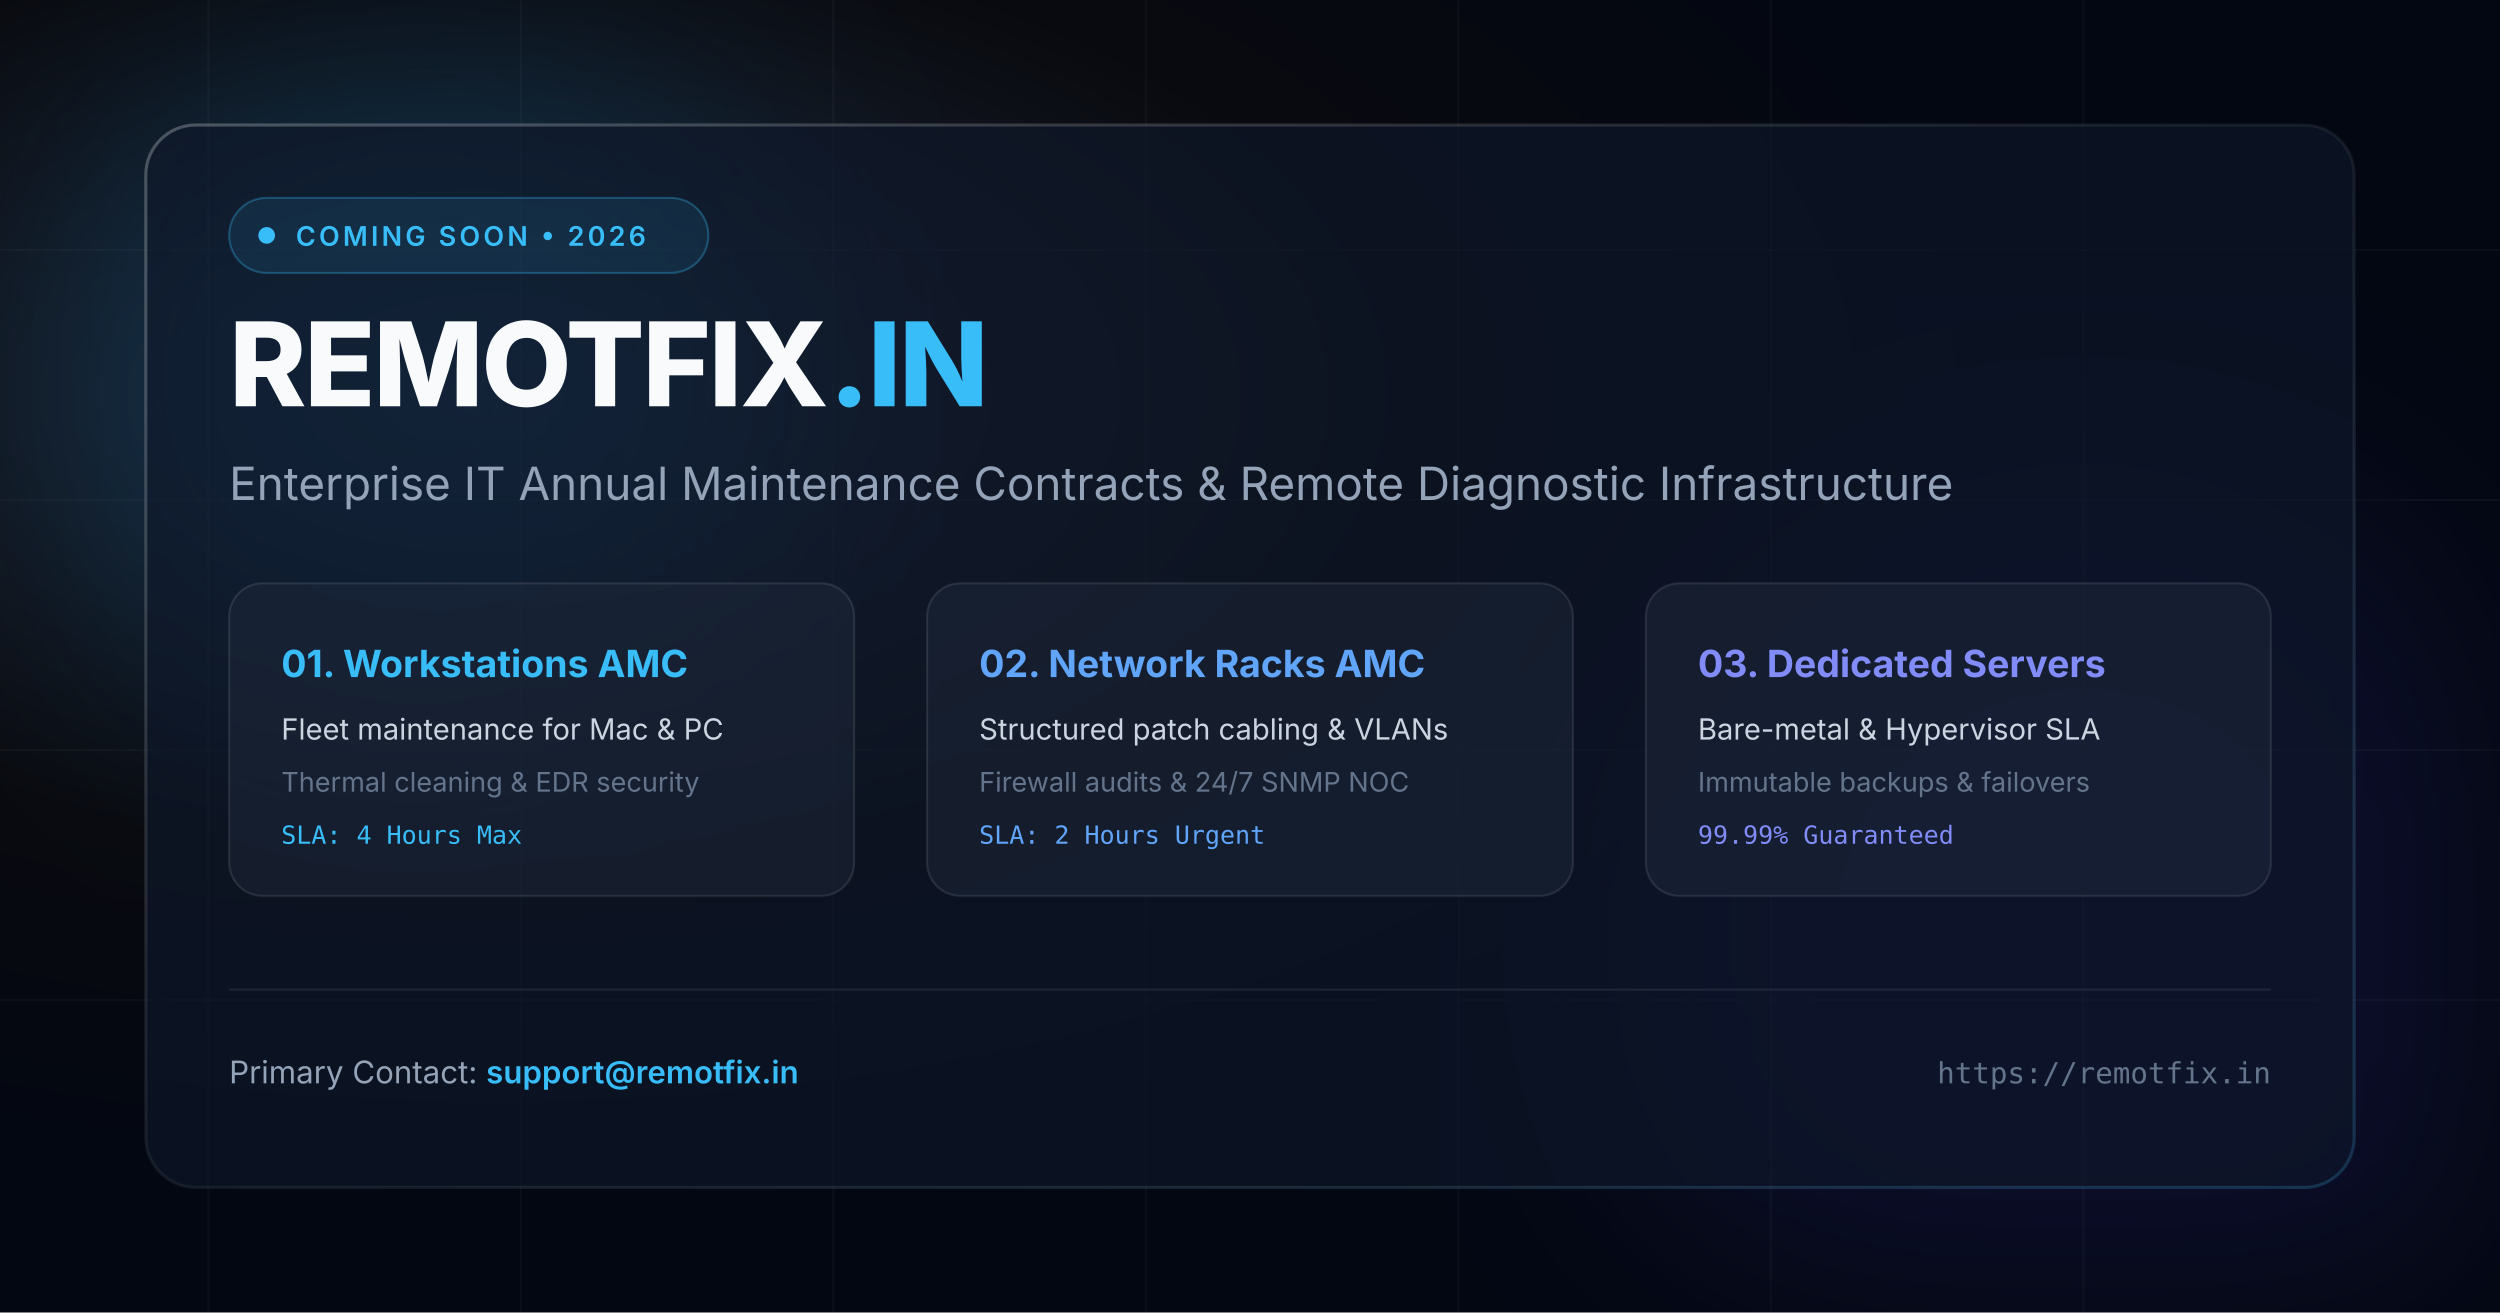
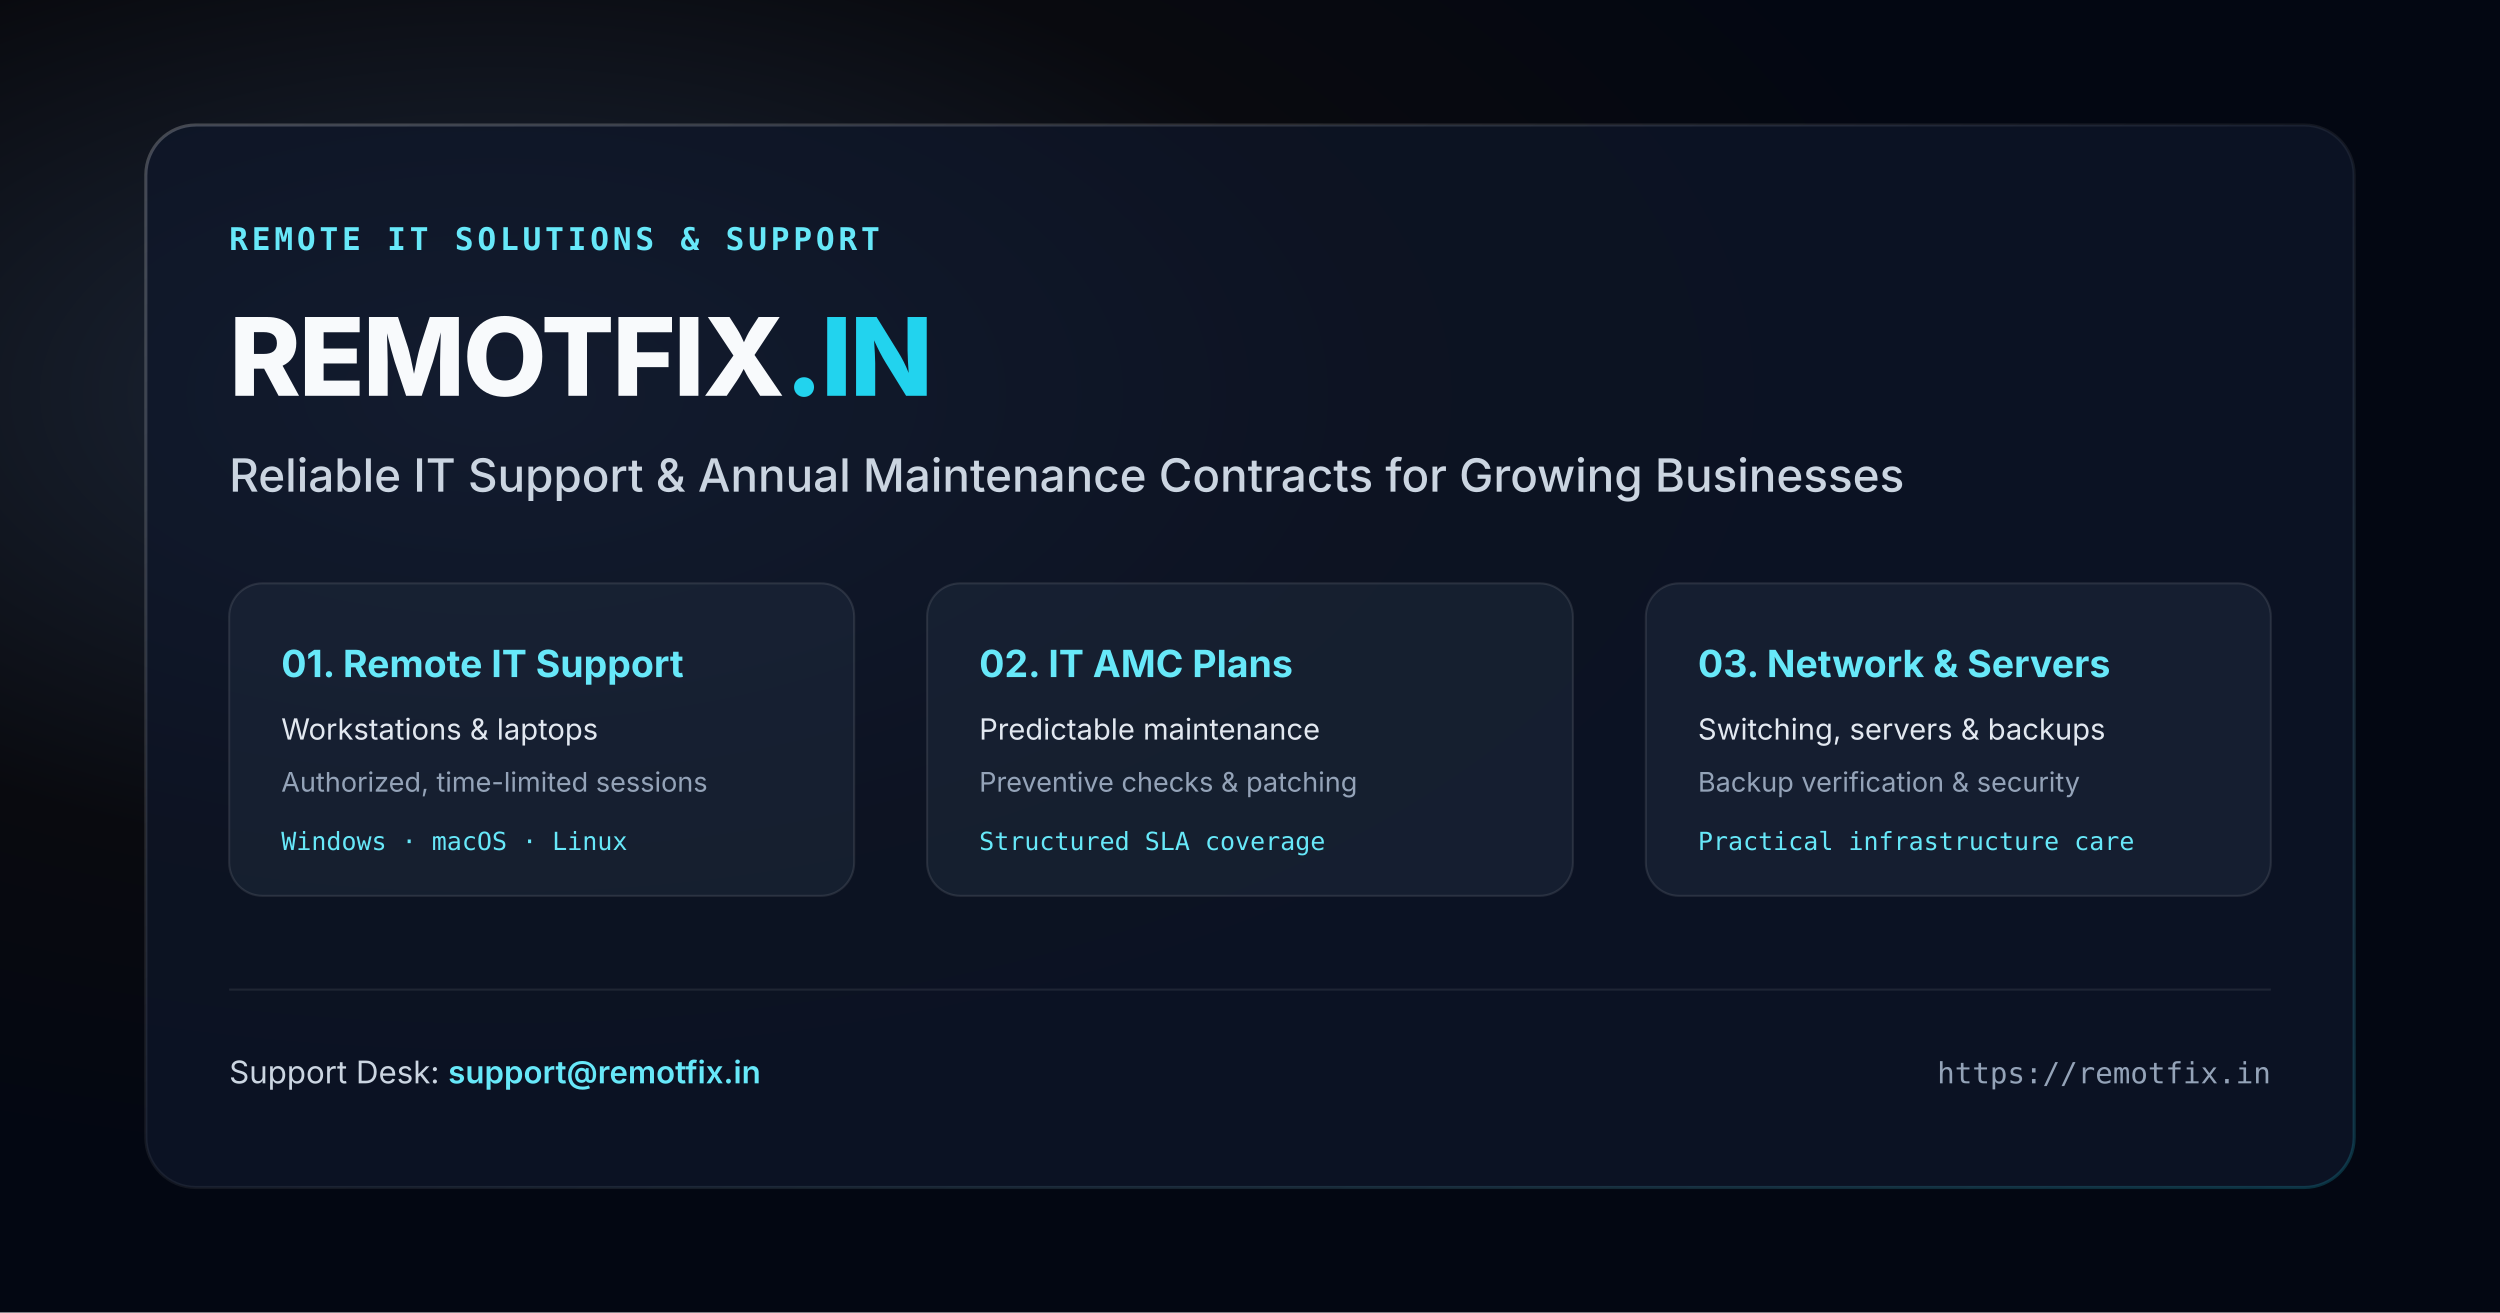
<svg xmlns="http://www.w3.org/2000/svg" viewBox="0 0 1200 630" width="1200" height="630">
  <defs>
    <radialGradient id="bgGlow" cx="20%" cy="30%" r="60%">
      <stop offset="0%" stop-color="#1e293b" />
      <stop offset="60%" stop-color="#090a0f" />
      <stop offset="100%" stop-color="#030712" />
    </radialGradient>
-     <linearGradient id="neonCyan" x1="0%" y1="0%" x2="100%" y2="100%">
-       <stop offset="0%" stop-color="#38bdf8" />
-       <stop offset="50%" stop-color="#3b82f6" />
-       <stop offset="100%" stop-color="#818cf8" />
+     <linearGradient id="borderGrad" x1="0%" y1="0%" x2="100%" y2="100%">
+       <stop offset="0%" stop-color="rgba(255,255,255,0.22)" />
+       <stop offset="50%" stop-color="rgba(255,255,255,0.06)" />
+       <stop offset="100%" stop-color="rgba(34,211,238,0.2)" />
    </linearGradient>
-     <linearGradient id="borderGrad" x1="0%" y1="0%" x2="100%" y2="100%">
-       <stop offset="0%" stop-color="rgba(255,255,255,0.25)" />
-       <stop offset="50%" stop-color="rgba(255,255,255,0.06)" />
-       <stop offset="100%" stop-color="rgba(56,189,248,0.2)" />
-     </linearGradient>
-     <filter id="blurFilter" x="-20%" y="-20%" width="140%" height="140%">
-       <feGaussianBlur stdDeviation="60" />
-     </filter>
  </defs>
  <rect width="1200" height="630" fill="url(#bgGlow)" />
-   <circle cx="200" cy="180" r="180" fill="#0284c7" opacity="0.15" filter="url(#blurFilter)" />
-   <circle cx="1000" cy="450" r="220" fill="#4f46e5" opacity="0.12" filter="url(#blurFilter)" />
-   <g stroke="rgba(255,255,255,0.03)" stroke-width="1">
-     <line x1="100" y1="0" x2="100" y2="630" />
-     <line x1="250" y1="0" x2="250" y2="630" />
-     <line x1="400" y1="0" x2="400" y2="630" />
-     <line x1="550" y1="0" x2="550" y2="630" />
-     <line x1="700" y1="0" x2="700" y2="630" />
-     <line x1="850" y1="0" x2="850" y2="630" />
-     <line x1="1000" y1="0" x2="1000" y2="630" />
-     <line x1="0" y1="120" x2="1200" y2="120" />
-     <line x1="0" y1="240" x2="1200" y2="240" />
-     <line x1="0" y1="360" x2="1200" y2="360" />
-     <line x1="0" y1="480" x2="1200" y2="480" />
-   </g>
-   <rect x="70" y="60" width="1060" height="510" rx="24" fill="rgba(15, 23, 42, 0.65)" stroke="url(#borderGrad)" stroke-width="1.5" />
-   <rect x="110" y="95" width="230" height="36" rx="18" fill="rgba(56, 189, 248, 0.1)" stroke="rgba(56, 189, 248, 0.3)" stroke-width="1" />
-   <circle cx="128" cy="113" r="4" fill="#38bdf8" />
-   <text x="142" y="118" fill="#38bdf8" font-family="system-ui, -apple-system, sans-serif" font-size="13" font-weight="600" letter-spacing="1.5">COMING SOON • 2026</text>
-   <text x="110" y="195" fill="#f8fafc" font-family="system-ui, -apple-system, sans-serif" font-size="56" font-weight="800" letter-spacing="-1">
-     REMOTFIX<tspan fill="#38bdf8">.IN</tspan>
+   <rect x="70" y="60" width="1060" height="510" rx="24" fill="rgba(15, 23, 42, 0.72)" stroke="url(#borderGrad)" stroke-width="1.5" />
+   <text x="110" y="120" fill="#67e8f9" font-family="monospace" font-size="15" font-weight="600" letter-spacing="1.8">REMOTE IT SOLUTIONS &amp; SUPPORT</text>
+   <text x="110" y="190" fill="#f8fafc" font-family="system-ui, -apple-system, sans-serif" font-size="52" font-weight="800" letter-spacing="-1">
+     REMOTFIX<tspan fill="#22d3ee">.IN</tspan>
  </text>
-   <text x="110" y="240" fill="#94a3b8" font-family="system-ui, -apple-system, sans-serif" font-size="22" font-weight="400">
-     Enterprise IT Annual Maintenance Contracts &amp; Remote Diagnostic Infrastructure
+   <text x="110" y="236" fill="#cbd5e1" font-family="system-ui, -apple-system, sans-serif" font-size="22" font-weight="500">
+     Reliable IT Support &amp; Annual Maintenance Contracts for Growing Businesses
  </text>
-   <rect x="110" y="280" width="300" height="150" rx="16" fill="rgba(30, 41, 59, 0.5)" stroke="rgba(255, 255, 255, 0.1)" stroke-width="1" />
-   <text x="135" y="325" fill="#38bdf8" font-family="system-ui, -apple-system, sans-serif" font-size="18" font-weight="700">01. Workstations AMC</text>
-   <text x="135" y="355" fill="#cbd5e1" font-family="system-ui, -apple-system, sans-serif" font-size="14" font-weight="400">Fleet maintenance for Mac &amp; PC</text>
-   <text x="135" y="380" fill="#64748b" font-family="system-ui, -apple-system, sans-serif" font-size="13">Thermal cleaning &amp; EDR security</text>
-   <text x="135" y="405" fill="#38bdf8" font-family="monospace" font-size="12">SLA: 4 Hours Max</text>
-   <rect x="445" y="280" width="310" height="150" rx="16" fill="rgba(30, 41, 59, 0.5)" stroke="rgba(255, 255, 255, 0.1)" stroke-width="1" />
-   <text x="470" y="325" fill="#60a5fa" font-family="system-ui, -apple-system, sans-serif" font-size="18" font-weight="700">02. Network Racks AMC</text>
-   <text x="470" y="355" fill="#cbd5e1" font-family="system-ui, -apple-system, sans-serif" font-size="14" font-weight="400">Structured patch cabling &amp; VLANs</text>
-   <text x="470" y="380" fill="#64748b" font-family="system-ui, -apple-system, sans-serif" font-size="13">Firewall audits &amp; 24/7 SNMP NOC</text>
-   <text x="470" y="405" fill="#60a5fa" font-family="monospace" font-size="12">SLA: 2 Hours Urgent</text>
-   <rect x="790" y="280" width="300" height="150" rx="16" fill="rgba(30, 41, 59, 0.5)" stroke="rgba(255, 255, 255, 0.1)" stroke-width="1" />
-   <text x="815" y="325" fill="#818cf8" font-family="system-ui, -apple-system, sans-serif" font-size="18" font-weight="700">03. Dedicated Servers</text>
-   <text x="815" y="355" fill="#cbd5e1" font-family="system-ui, -apple-system, sans-serif" font-size="14" font-weight="400">Bare-metal &amp; Hypervisor SLA</text>
-   <text x="815" y="380" fill="#64748b" font-family="system-ui, -apple-system, sans-serif" font-size="13">Immutable backups &amp; failovers</text>
-   <text x="815" y="405" fill="#818cf8" font-family="monospace" font-size="12">99.99% Guaranteed</text>
+   <rect x="110" y="280" width="300" height="150" rx="16" fill="rgba(30, 41, 59, 0.55)" stroke="rgba(255, 255, 255, 0.1)" stroke-width="1" />
+   <text x="135" y="325" fill="#67e8f9" font-family="system-ui, -apple-system, sans-serif" font-size="18" font-weight="700">01. Remote IT Support</text>
+   <text x="135" y="355" fill="#e2e8f0" font-family="system-ui, -apple-system, sans-serif" font-size="14">Workstations &amp; laptops</text>
+   <text x="135" y="380" fill="#94a3b8" font-family="system-ui, -apple-system, sans-serif" font-size="13">Authorized, time-limited sessions</text>
+   <text x="135" y="408" fill="#67e8f9" font-family="monospace" font-size="12">Windows · macOS · Linux</text>
+   <rect x="445" y="280" width="310" height="150" rx="16" fill="rgba(30, 41, 59, 0.55)" stroke="rgba(255, 255, 255, 0.1)" stroke-width="1" />
+   <text x="470" y="325" fill="#67e8f9" font-family="system-ui, -apple-system, sans-serif" font-size="18" font-weight="700">02. IT AMC Plans</text>
+   <text x="470" y="355" fill="#e2e8f0" font-family="system-ui, -apple-system, sans-serif" font-size="14">Predictable maintenance</text>
+   <text x="470" y="380" fill="#94a3b8" font-family="system-ui, -apple-system, sans-serif" font-size="13">Preventive checks &amp; patching</text>
+   <text x="470" y="408" fill="#67e8f9" font-family="monospace" font-size="12">Structured SLA coverage</text>
+   <rect x="790" y="280" width="300" height="150" rx="16" fill="rgba(30, 41, 59, 0.55)" stroke="rgba(255, 255, 255, 0.1)" stroke-width="1" />
+   <text x="815" y="325" fill="#67e8f9" font-family="system-ui, -apple-system, sans-serif" font-size="18" font-weight="700">03. Network &amp; Servers</text>
+   <text x="815" y="355" fill="#e2e8f0" font-family="system-ui, -apple-system, sans-serif" font-size="14">Switching, servers &amp; backups</text>
+   <text x="815" y="380" fill="#94a3b8" font-family="system-ui, -apple-system, sans-serif" font-size="13">Backup verification &amp; security</text>
+   <text x="815" y="408" fill="#67e8f9" font-family="monospace" font-size="12">Practical infrastructure care</text>
  <line x1="110" y1="475" x2="1090" y2="475" stroke="rgba(255, 255, 255, 0.08)" stroke-width="1" />
-   <text x="110" y="520" fill="#94a3b8" font-family="system-ui, -apple-system, sans-serif" font-size="15">
-     Primary Contact: <tspan fill="#38bdf8" font-weight="600">support@remotfix.in</tspan>
+   <text x="110" y="520" fill="#cbd5e1" font-family="system-ui, -apple-system, sans-serif" font-size="15">
+     Support Desk: <tspan fill="#67e8f9" font-weight="600">support@remotfix.in</tspan>
  </text>
-   <text x="1090" y="520" text-anchor="end" fill="#64748b" font-family="monospace" font-size="14">
+   <text x="1090" y="520" text-anchor="end" fill="#94a3b8" font-family="monospace" font-size="14">
    https://remotfix.in
  </text>
</svg>
